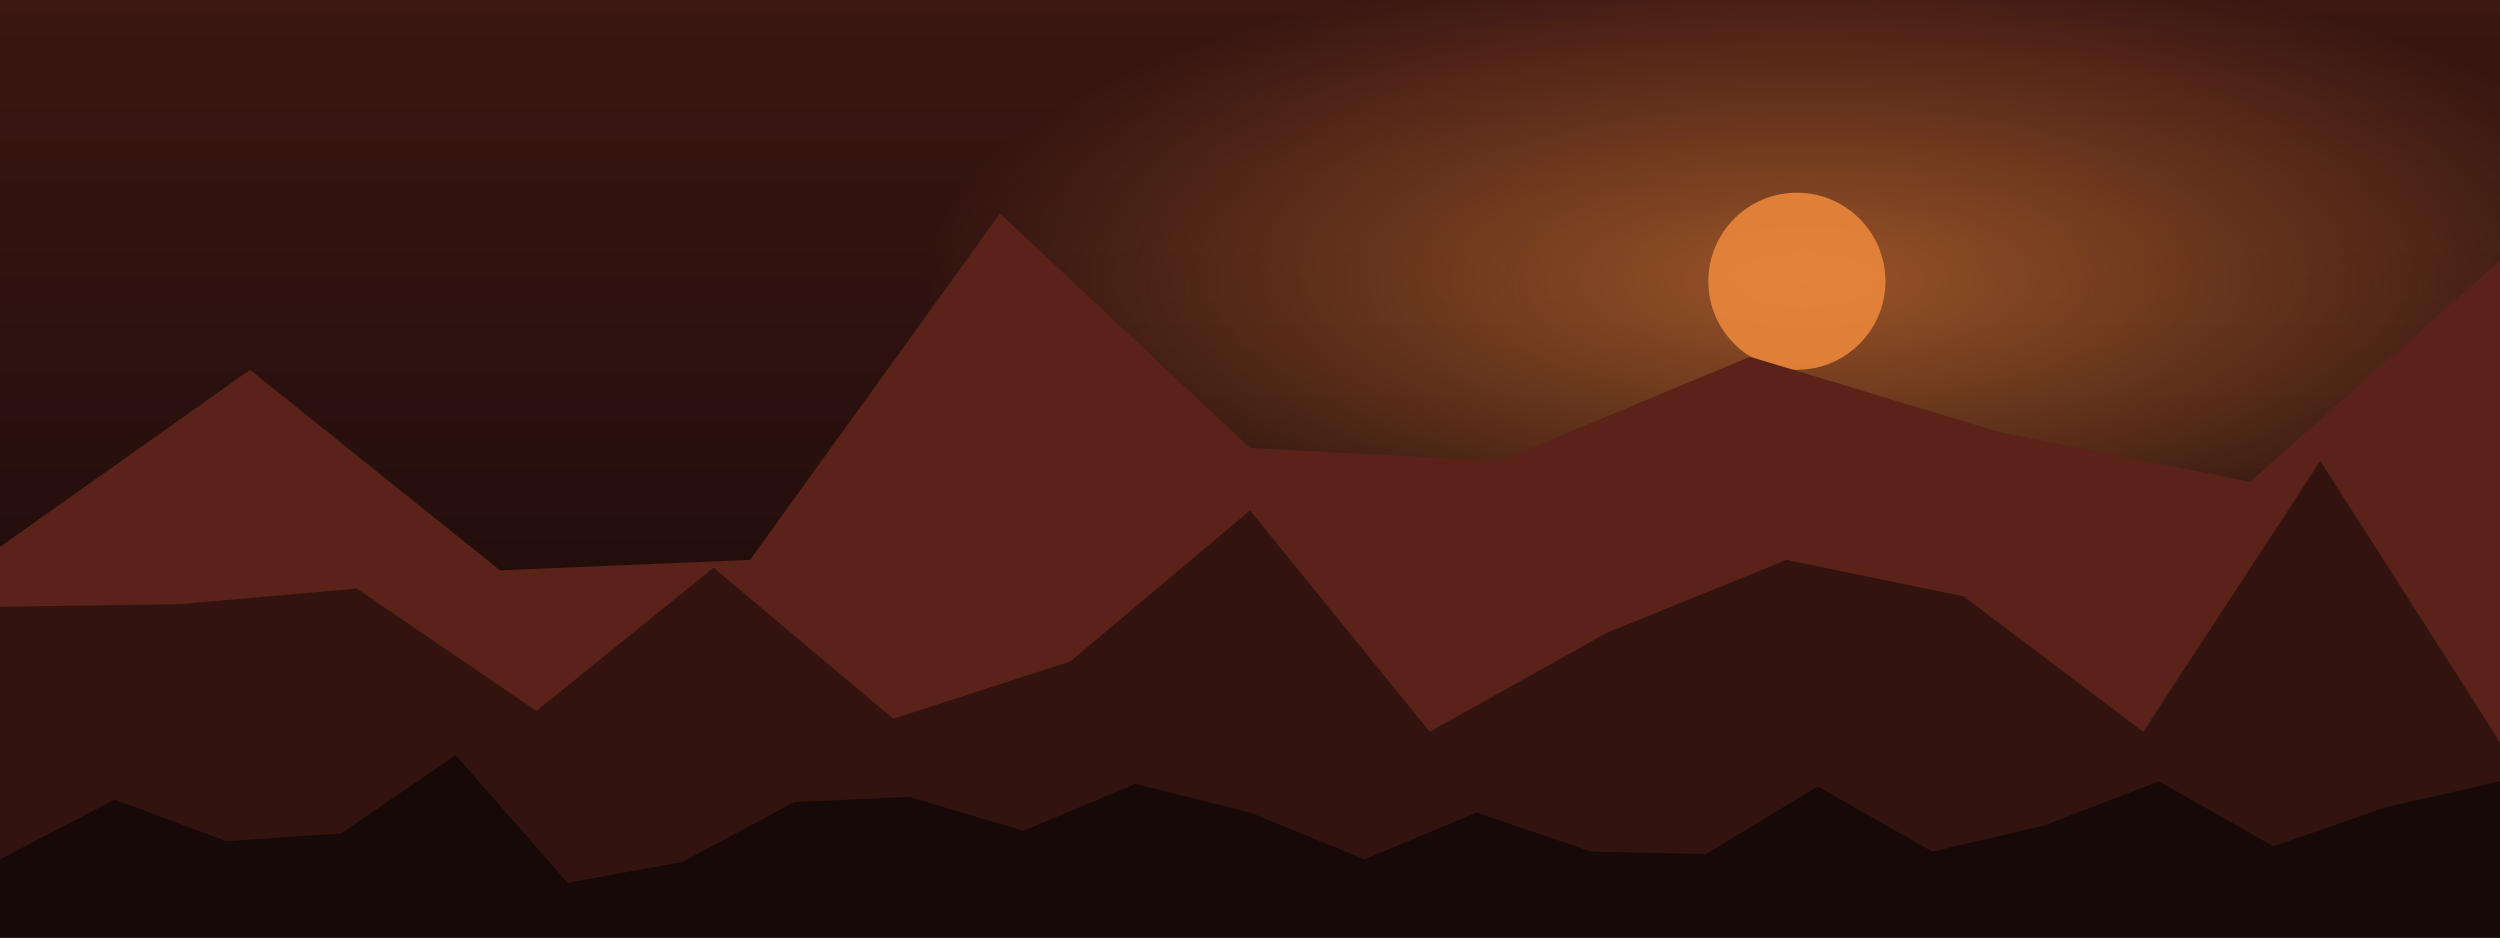
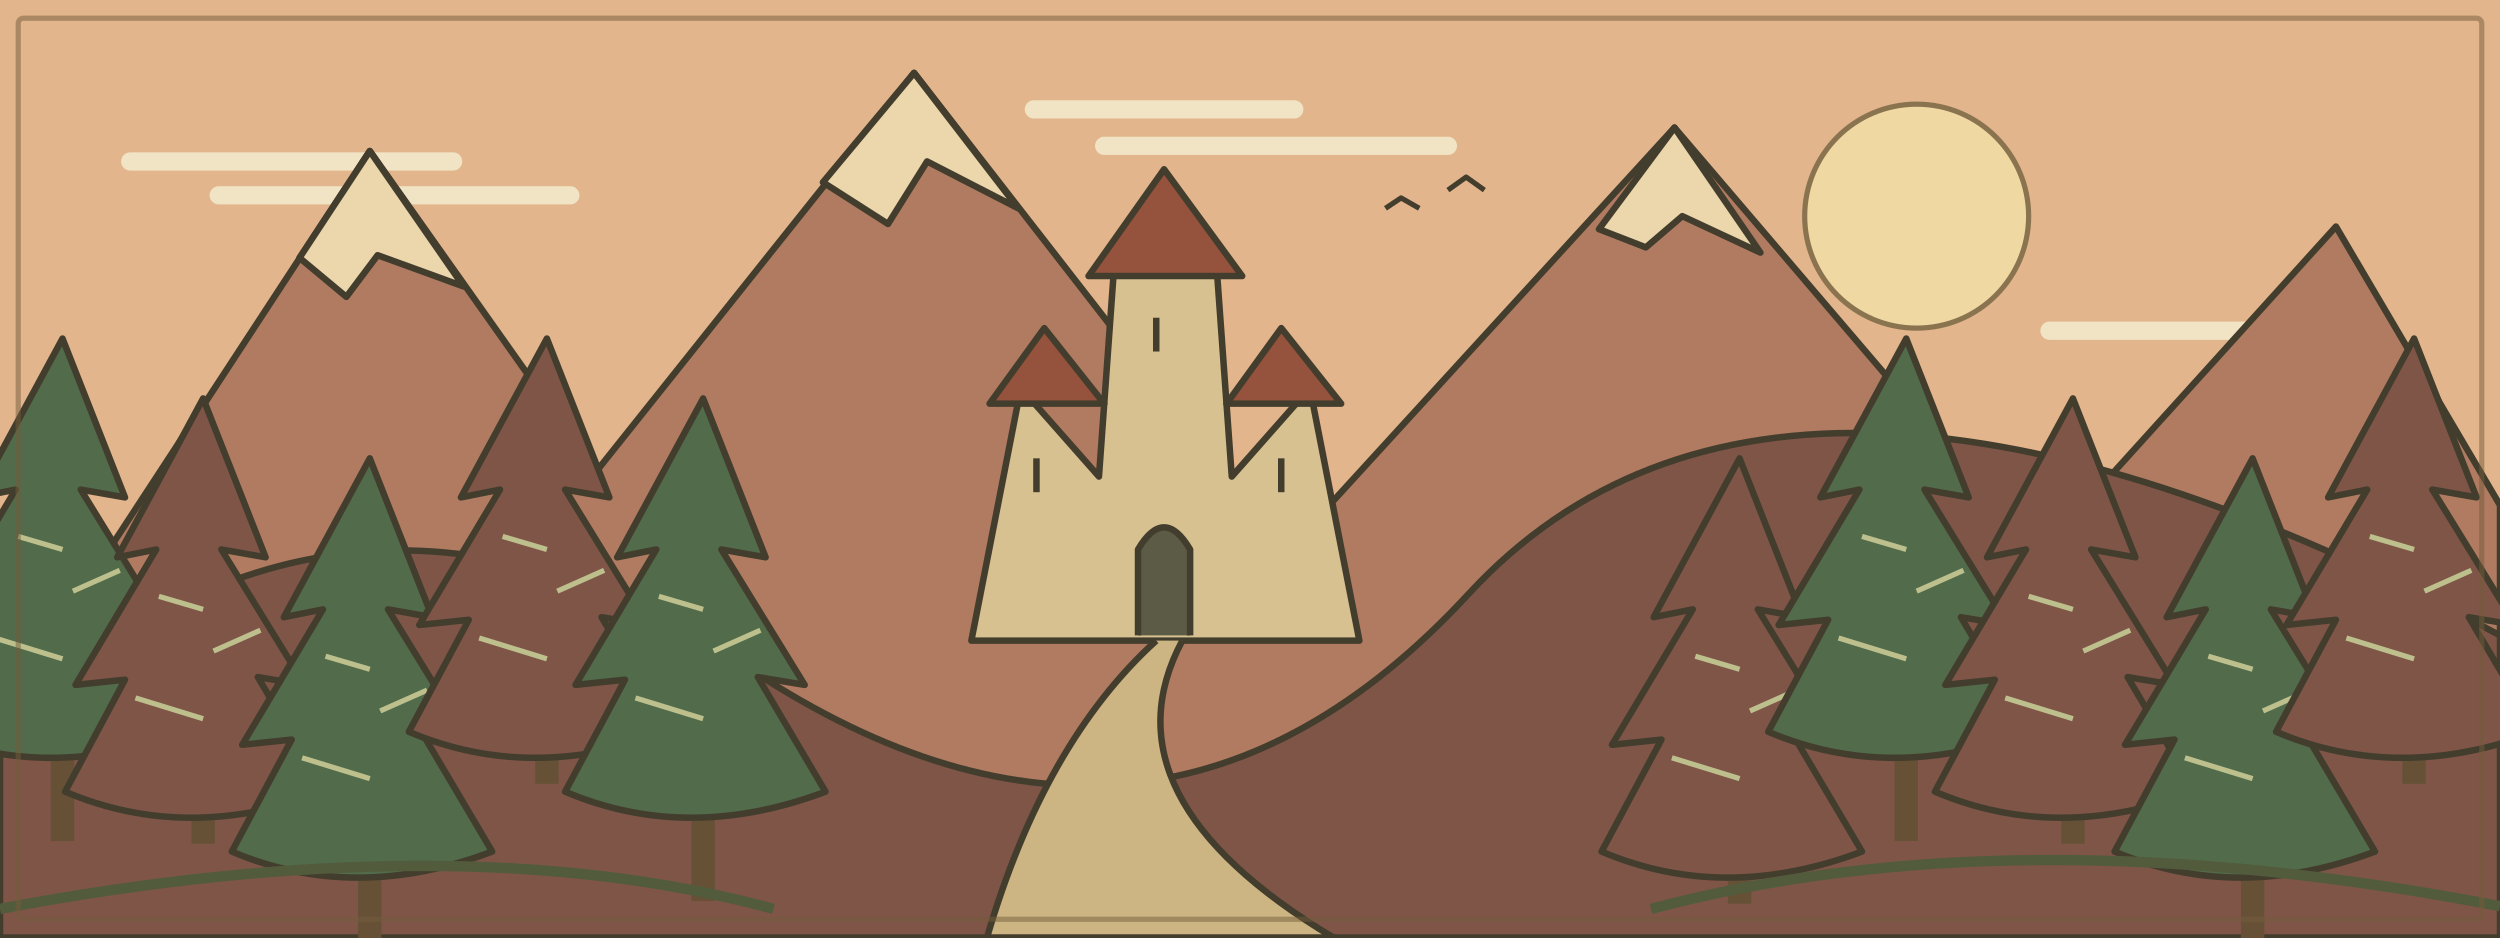
- <svg xmlns="http://www.w3.org/2000/svg" viewBox="0 0 960 360" preserveAspectRatio="xMidYMid slice" role="img" aria-hidden="true">
-   <defs>
-     <linearGradient id="s" x1="0" y1="0" x2="0" y2="1">
-       <stop offset="0" stop-color="#3b1612" />
-       <stop offset="1" stop-color="#140908" />
-     </linearGradient>
-     <radialGradient id="m" cx=".72" cy=".3" r=".35">
-       <stop offset="0" stop-color="#f08a3c" stop-opacity=".55" />
-       <stop offset="1" stop-color="#f08a3c" stop-opacity="0" />
-     </radialGradient>
-   </defs>
-   <rect width="960" height="360" fill="url(#s)" />
-   <rect width="960" height="360" fill="url(#m)" />
-   <circle cx="690" cy="108" r="34" fill="#f08a3c" fill-opacity=".85" />
-   <polygon points="0,360 0,210 96,142 192,219 288,215 384,82 480,172 576,177 672,137 768,166 864,185 960,100 960,360" fill="#5a2218" fill-opacity="1" />
-   <polygon points="0,360 0,233 69,232 137,226 206,273 274,218 343,276 411,254 480,196 549,281 617,243 686,215 754,229 823,281 891,177 960,285 960,360" fill="#33130f" fill-opacity="1" />
-   <polygon points="0,360 0,330 44,307 87,323 131,320 175,290 218,339 262,331 305,308 349,306 393,319 436,301 480,312 524,330 567,312 611,327 655,328 698,302 742,327 785,317 829,300 873,325 916,310 960,300 960,360" fill="#170907" fill-opacity="1" />
+ <svg xmlns="http://www.w3.org/2000/svg" viewBox="0 0 960 360" aria-hidden="true">
+   <rect width="960" height="360" fill="#e3b58c" />
+   <circle cx="736" cy="83" r="43" fill="#f0d8a3" stroke="#8a7450" stroke-width="2" />
+   <g fill="none" stroke="#f0e4c4" stroke-width="7" stroke-linecap="round">
+     <path d="M50 62h124m-90 13h135M397 42h100m-73 14h132M787 127h128" />
+   </g>
+   <g stroke="#433d2d" stroke-width="2.5" stroke-linejoin="round">
+     <path d="M0 275 142 58l87 123 122-153 143 184L643 49l140 164 114-126 63 107v166H0Z" fill="#b17b62" />
+     <path d="m115 99 27-41 36 52-33-12-12 16ZM316 70l35-42 40 52-35-18-15 24ZM614 88l29-39 33 48-30-14-14 12Z" fill="#ecd6ac" />
+     <path d="M0 281q133-126 288-24T564 228T960 244v116H0Z" fill="#7f5548" />
+     <path d="m373 246 19-97 30 34 6-83 19-20 20 20 6 83 30-34 19 97Z" fill="#d7c191" />
+     <path d="m418 106 29-41 30 41Zm-38 49 21-29 23 29Zm91 0 21-29 23 29Z" fill="#95523d" />
+     <path d="M437 244v-33q10-17 20 0v33m-13-122v13m-46 41v13m94-13v13" fill="#5c5c46" />
+     <path d="M444 246q-43 39-65 114h133q-90-54-58-114" fill="#cdb583" />
+     <path d="M24 323v-85" stroke="#665137" stroke-width="9" />
+     <path d="m24 130 -33 61 15-3-31 52 19-2-23 43q47 20 100 0l-26-44 18 3-32-52 17 3Z" fill="#516b4b" />
+     <path d="m7 206 17 5m-26 34 26 8m4-26 18-8" fill="none" stroke="#bdc08c" stroke-width="2" />
+     <path d="M78 324v-85" stroke="#665137" stroke-width="9" />
+     <path d="m78 153 -33 61 15-3-31 52 19-2-23 43q47 20 100 0l-26-44 18 3-32-52 17 3Z" fill="#7f5548" />
+     <path d="m61 229 17 5m-26 34 26 8m4-26 18-8" fill="none" stroke="#bdc08c" stroke-width="2" />
+     <path d="M142 369v-85" stroke="#665137" stroke-width="9" />
+     <path d="m142 176 -33 61 15-3-31 52 19-2-23 43q47 20 100 0l-26-44 18 3-32-52 17 3Z" fill="#516b4b" />
+     <path d="m125 252 17 5m-26 34 26 8m4-26 18-8" fill="none" stroke="#bdc08c" stroke-width="2" />
+     <path d="M210 301v-85" stroke="#665137" stroke-width="9" />
+     <path d="m210 130 -33 61 15-3-31 52 19-2-23 43q47 20 100 0l-26-44 18 3-32-52 17 3Z" fill="#7f5548" />
+     <path d="m193 206 17 5m-26 34 26 8m4-26 18-8" fill="none" stroke="#bdc08c" stroke-width="2" />
+     <path d="M270 346v-85" stroke="#665137" stroke-width="9" />
+     <path d="m270 153 -33 61 15-3-31 52 19-2-23 43q47 20 100 0l-26-44 18 3-32-52 17 3Z" fill="#516b4b" />
+     <path d="m253 229 17 5m-26 34 26 8m4-26 18-8" fill="none" stroke="#bdc08c" stroke-width="2" />
+     <path d="M668 347v-85" stroke="#665137" stroke-width="9" />
+     <path d="m668 176 -33 61 15-3-31 52 19-2-23 43q47 20 100 0l-26-44 18 3-32-52 17 3Z" fill="#7f5548" />
+     <path d="m651 252 17 5m-26 34 26 8m4-26 18-8" fill="none" stroke="#bdc08c" stroke-width="2" />
+     <path d="M732 323v-85" stroke="#665137" stroke-width="9" />
+     <path d="m732 130 -33 61 15-3-31 52 19-2-23 43q47 20 100 0l-26-44 18 3-32-52 17 3Z" fill="#516b4b" />
+     <path d="m715 206 17 5m-26 34 26 8m4-26 18-8" fill="none" stroke="#bdc08c" stroke-width="2" />
+     <path d="M796 324v-85" stroke="#665137" stroke-width="9" />
+     <path d="m796 153 -33 61 15-3-31 52 19-2-23 43q47 20 100 0l-26-44 18 3-32-52 17 3Z" fill="#7f5548" />
+     <path d="m779 229 17 5m-26 34 26 8m4-26 18-8" fill="none" stroke="#bdc08c" stroke-width="2" />
+     <path d="M865 369v-85" stroke="#665137" stroke-width="9" />
+     <path d="m865 176 -33 61 15-3-31 52 19-2-23 43q47 20 100 0l-26-44 18 3-32-52 17 3Z" fill="#516b4b" />
+     <path d="m848 252 17 5m-26 34 26 8m4-26 18-8" fill="none" stroke="#bdc08c" stroke-width="2" />
+     <path d="M927 301v-85" stroke="#665137" stroke-width="9" />
+     <path d="m927 130 -33 61 15-3-31 52 19-2-23 43q47 20 100 0l-26-44 18 3-32-52 17 3Z" fill="#7f5548" />
+     <path d="m910 206 17 5m-26 34 26 8m4-26 18-8" fill="none" stroke="#bdc08c" stroke-width="2" />
+     <path d="M0 349q175-33 297 0m337 0q140-37 326-1" fill="none" stroke="#525b3c" stroke-width="4" />
+     <path d="m532 80 6-4 7 4m11-7 7-5 7 5" fill="none" stroke-width="2" />
+   </g>
+   <rect x="7" y="7" width="946" height="346" rx="2" fill="none" stroke="#745d3c" stroke-opacity=".5" stroke-width="2" />
</svg>
